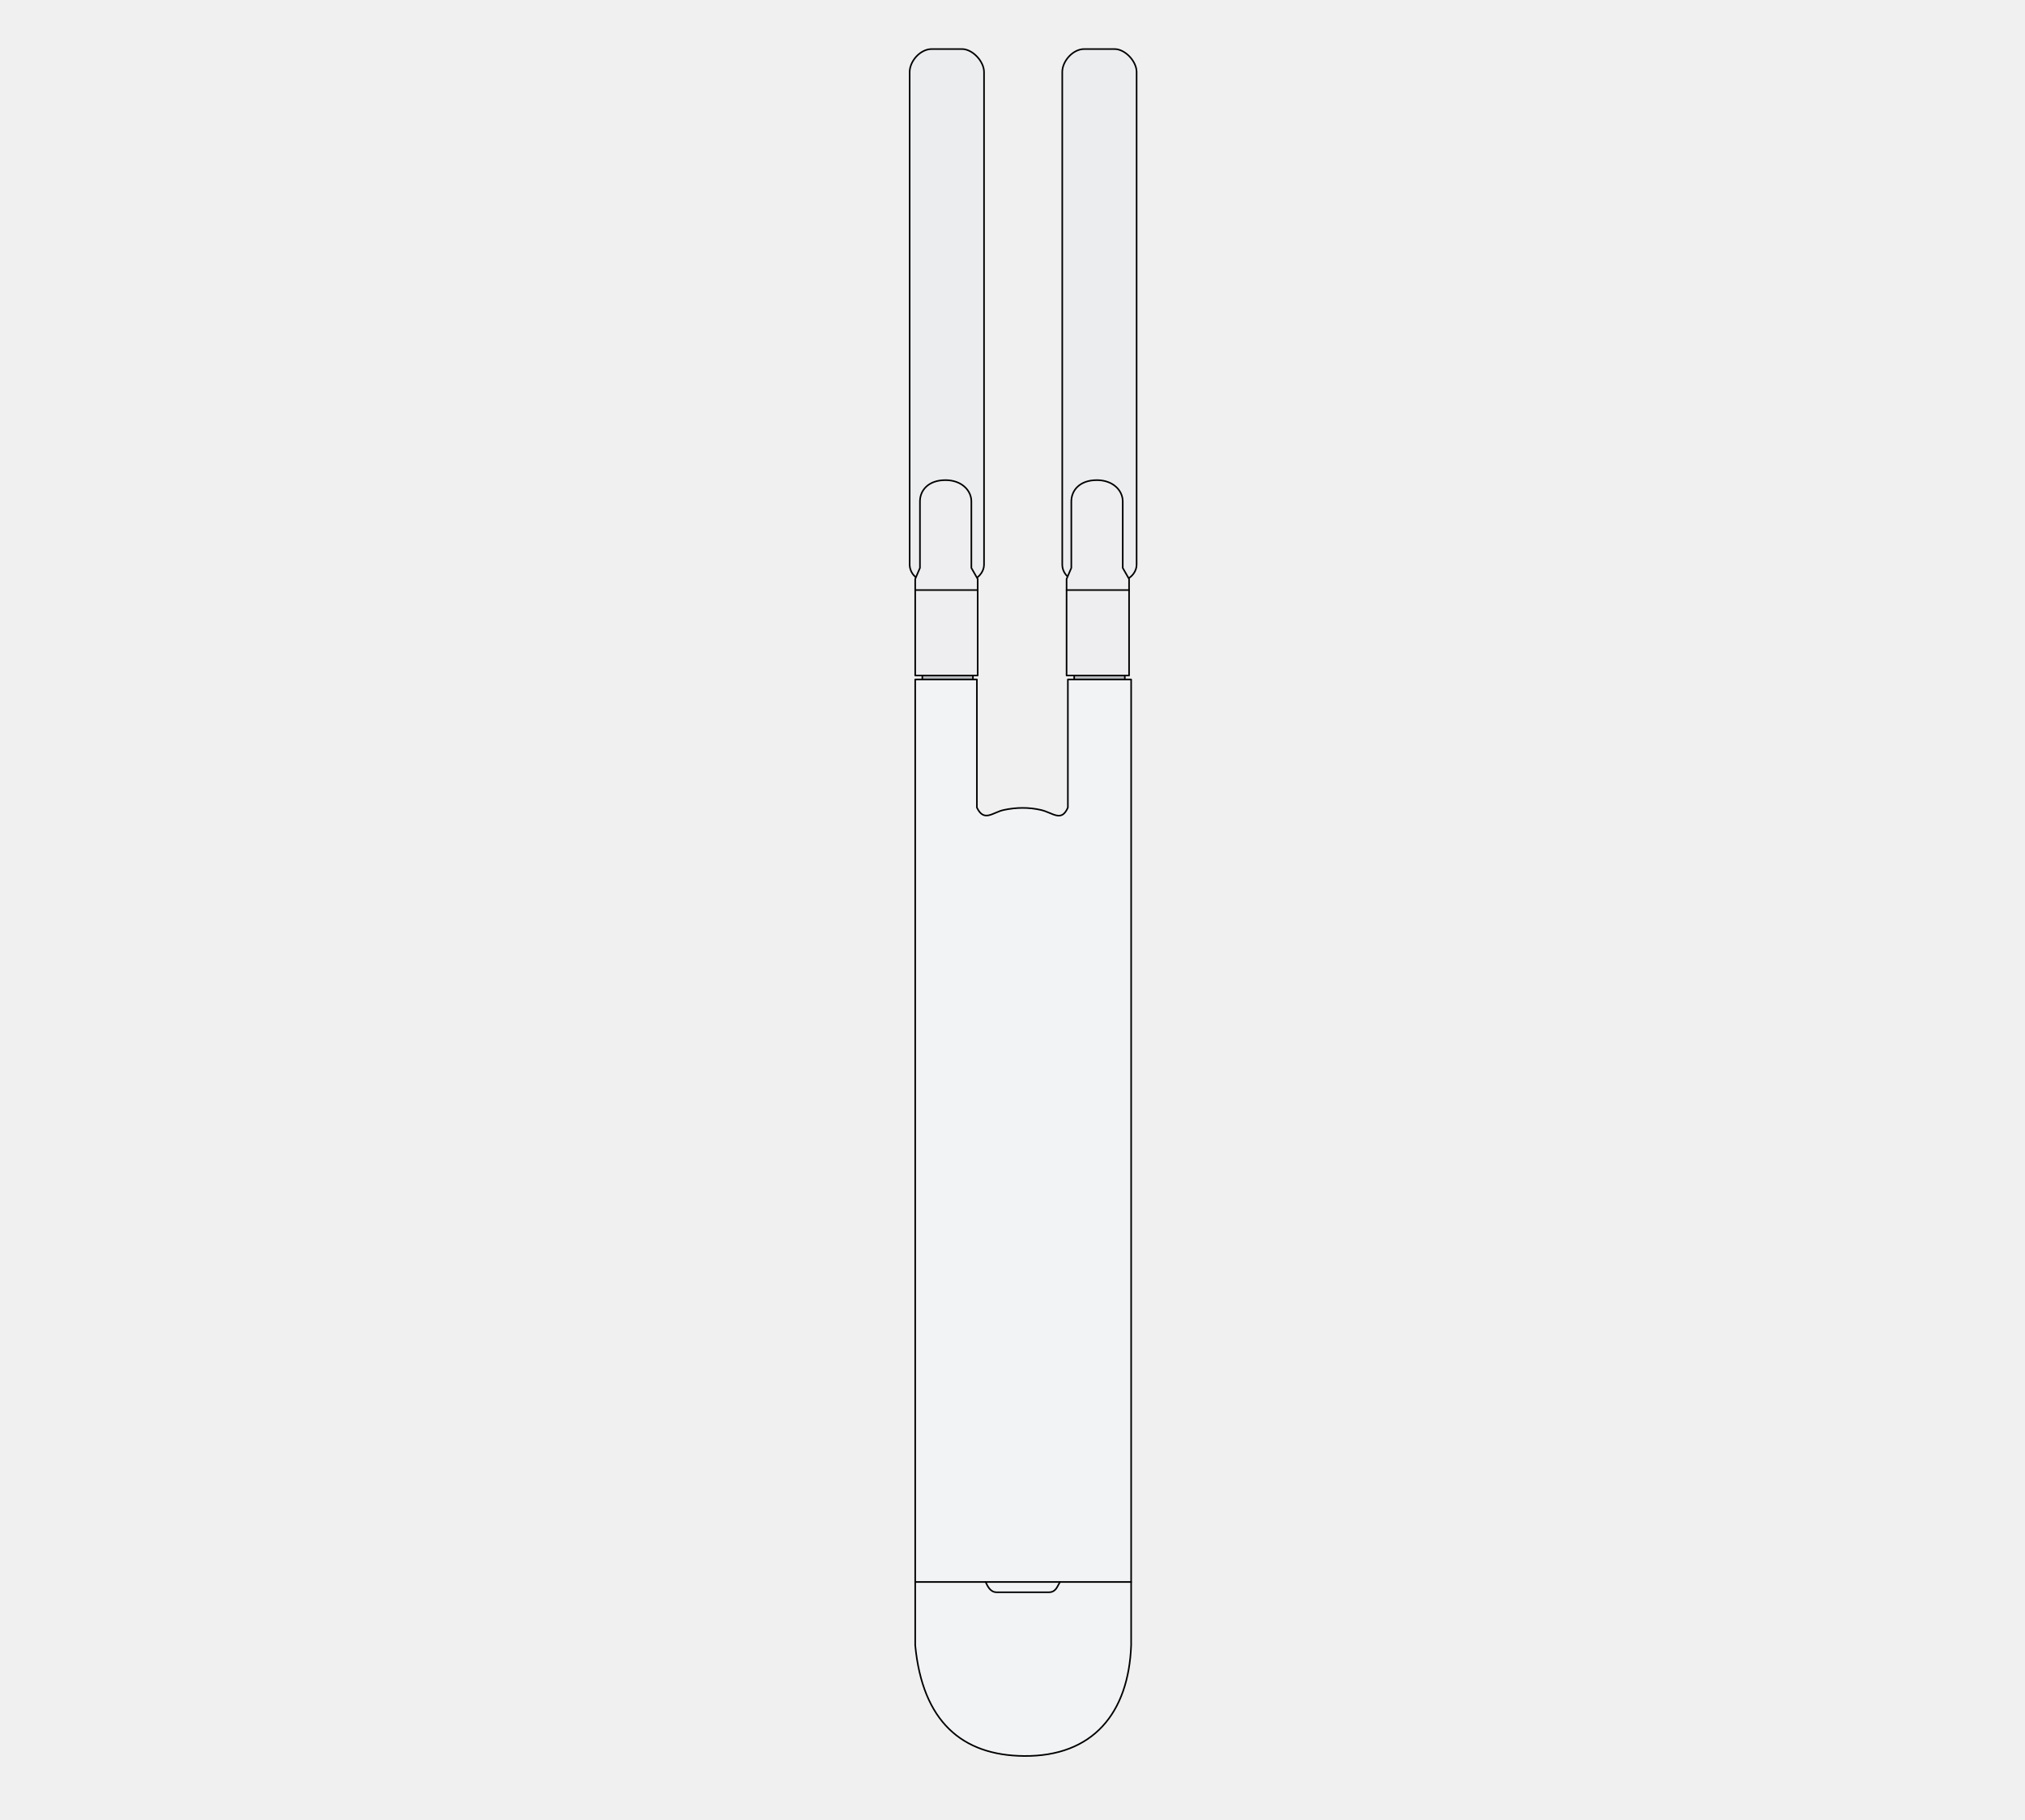
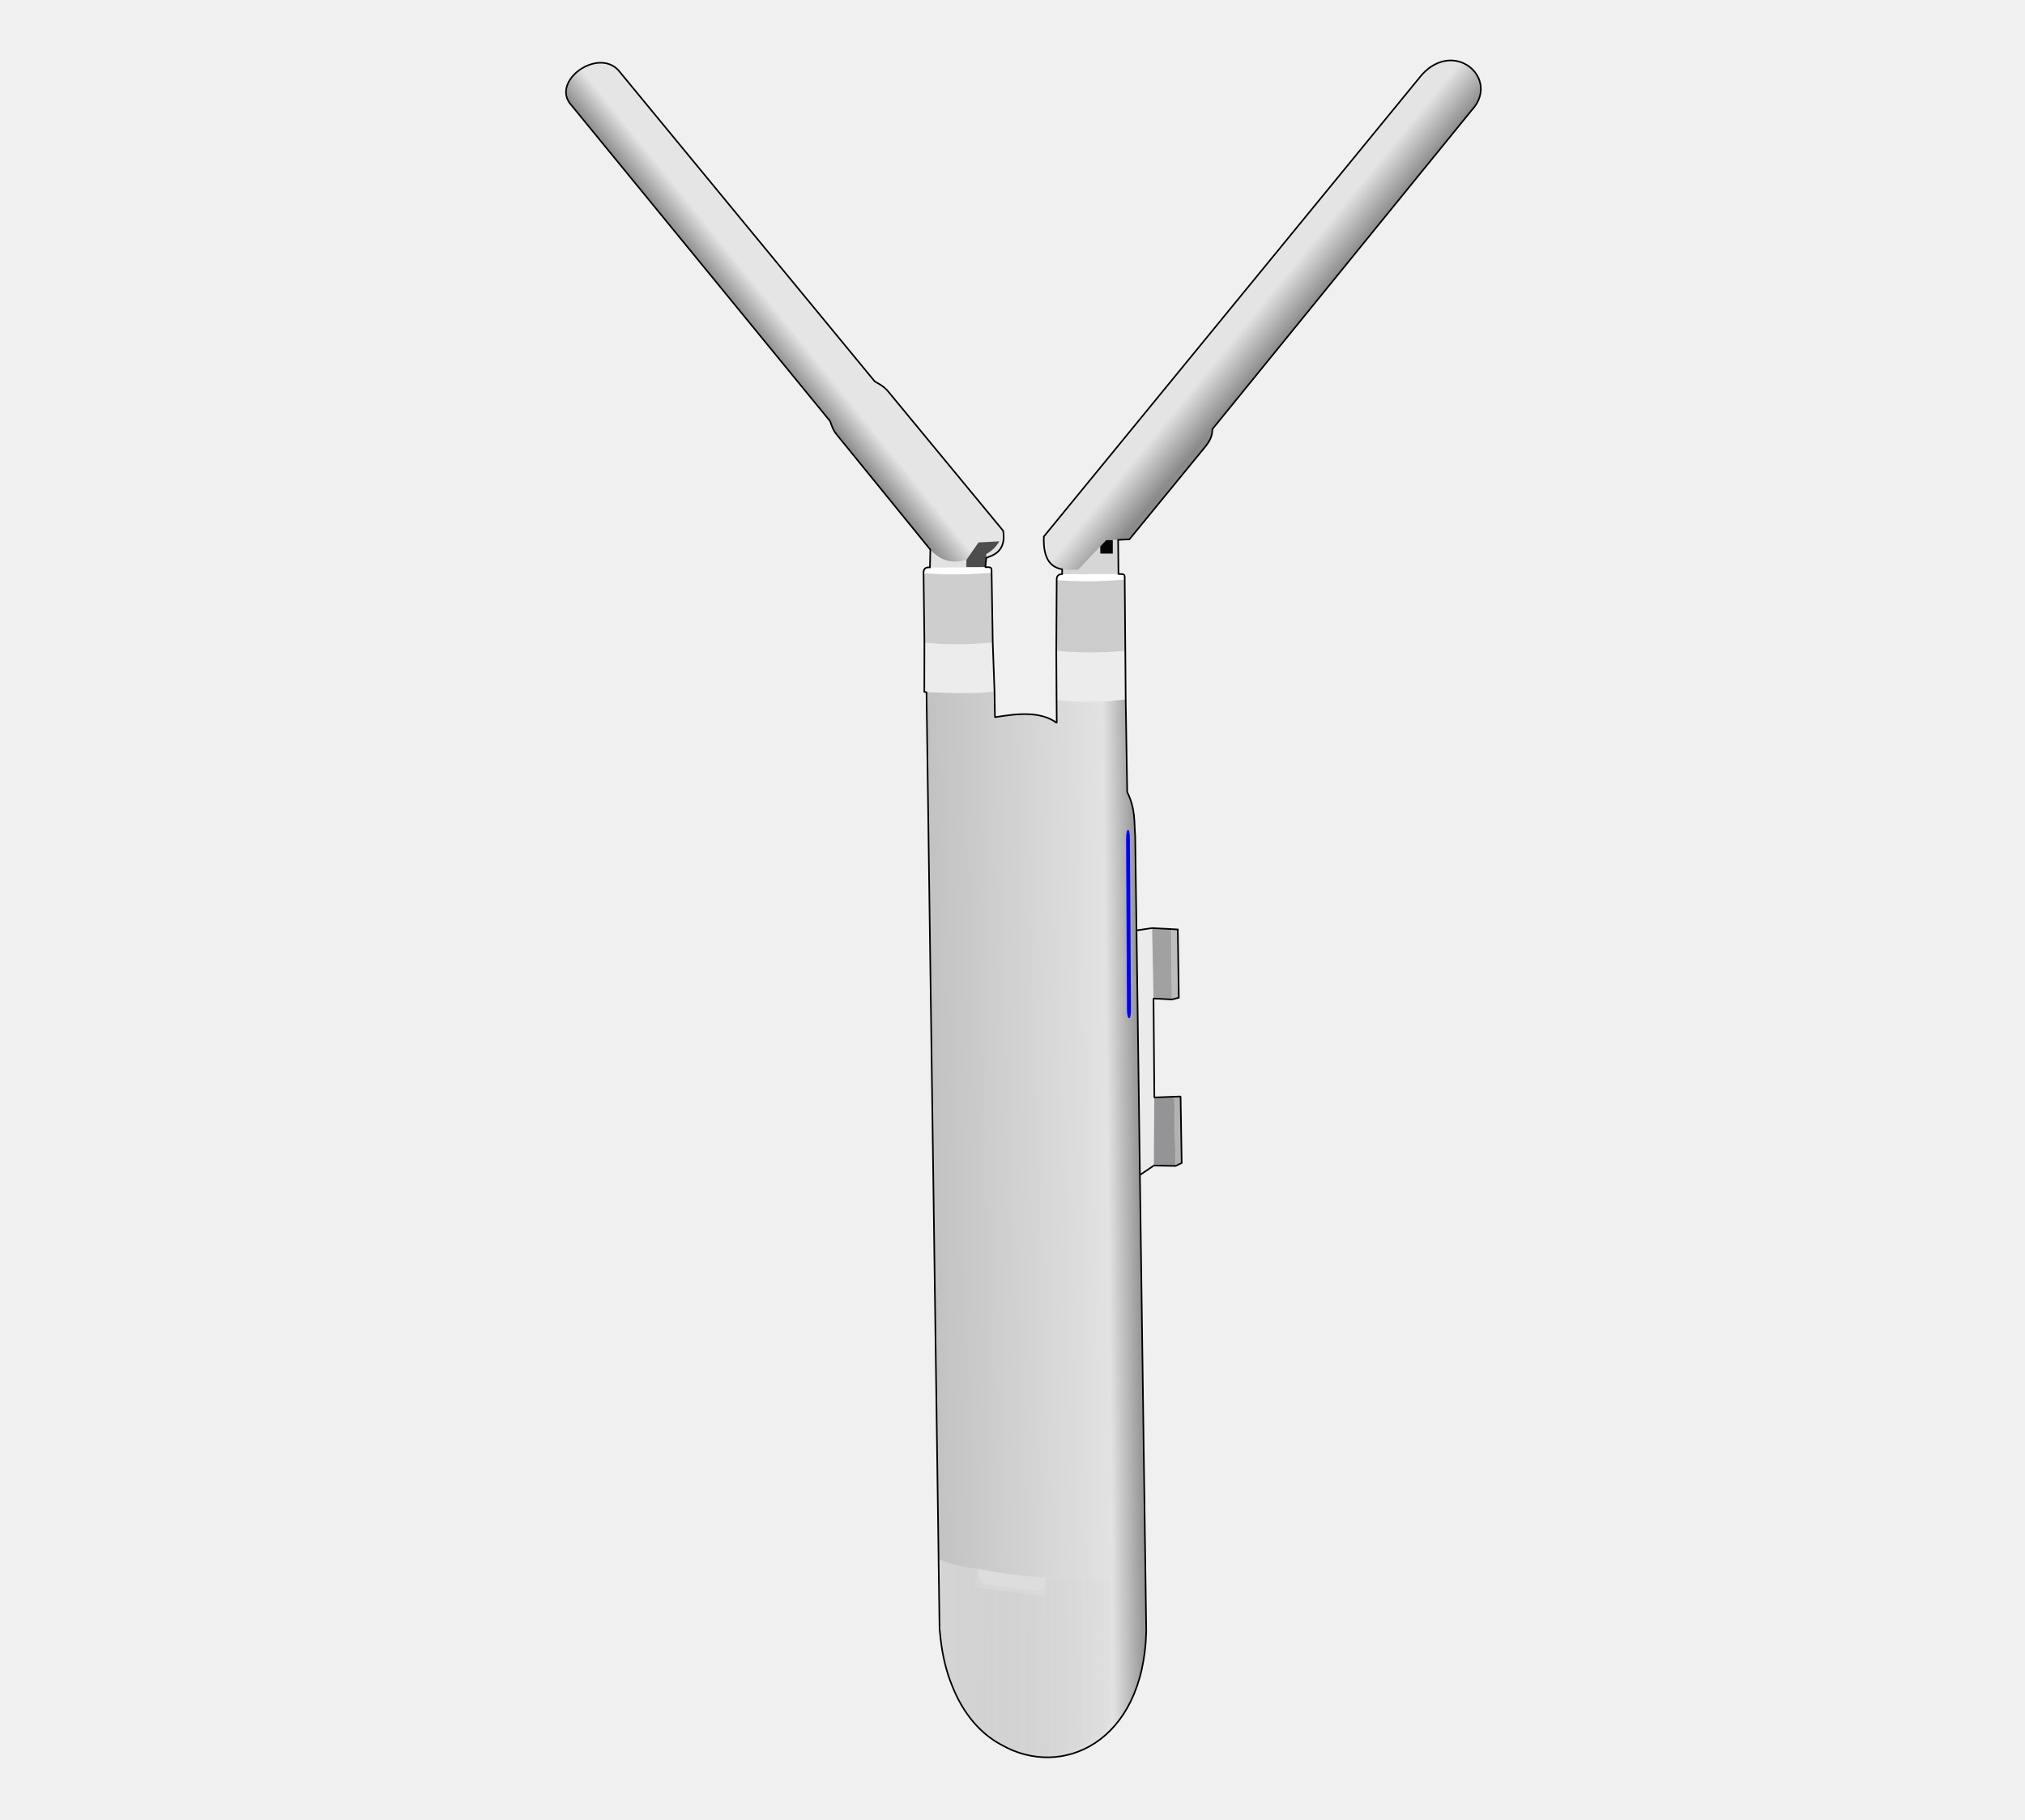
- <svg xmlns="http://www.w3.org/2000/svg" width="100%" height="100%" viewBox="0 0 1280 1150" version="1.1" xml:space="preserve" style="fill-rule:evenodd;clip-rule:evenodd;stroke-linecap:round;stroke-linejoin:round;stroke-miterlimit:1.414;">
-   <g id="Unifi-ap-mesh">
-     <g id="Antenne-Links">
-       <g id="_-Rechteck-" transform="matrix(1.01587,0,0,1,-9.7619,0)">
-         <rect x="583.5" y="424.5" width="31.5" height="8.5" style="fill:rgb(184,187,192);stroke:black;stroke-width:0.99px;" />
-       </g>
-       <path d="M581,366L616,366C619.05,364.726 622,360.999 622,357L622,45.5C622,38.879 614.865,31 608,31L589,31C581.54,31 575,38.803 575,45.5L575,357C575,360.896 577.638,364.887 581,366Z" style="fill:rgb(236,237,239);stroke:black;stroke-width:1px;" />
-       <g>
-         <path d="M578.5,427L618,427L618,366L614,359L614,317C614,309.906 607.73,303.543 597.75,303.5C586.891,303.453 581.5,309.886 581.5,317L581.5,359L578.5,366L578.5,427Z" style="fill:rgb(238,238,240);stroke:black;stroke-width:1px;" />
-         <path d="M578.5,373L618,373" style="fill:none;stroke:black;stroke-width:1px;" />
-       </g>
-     </g>
-     <g id="Antenne-Rechts">
-       <g transform="matrix(1.01587,0,0,1,86.2381,0)">
-         <rect x="583.5" y="424.5" width="31.5" height="8.5" style="fill:rgb(184,187,192);stroke:black;stroke-width:0.99px;" />
-       </g>
-       <g transform="matrix(1,0,0,1,96.4527,0)">
-         <path d="M581,366L616,366C619.05,364.726 622,360.999 622,357L622,45.5C622,38.879 614.865,31 608,31L589,31C581.54,31 575,38.803 575,45.5L575,357C575,360.896 577.638,364.887 581,366Z" style="fill:rgb(236,237,239);stroke:black;stroke-width:1px;" />
-       </g>
-       <g transform="matrix(1,0,0,1,95.6838,0)">
-         <path d="M578.5,427L618,427L618,366L614,359L614,317C614,309.906 607.73,303.543 597.75,303.5C586.891,303.453 581.5,309.886 581.5,317L581.5,359L578.5,366L578.5,427Z" style="fill:rgb(238,238,240);stroke:black;stroke-width:1px;" />
-         <path d="M578.5,373L618,373" style="fill:none;stroke:black;stroke-width:1px;" />
-       </g>
-     </g>
-     <g id="Body">
-       <path d="M578.5,429.5L617.5,429.5L617.5,510.5C622.068,519.917 627.432,513.507 634.5,512C642.36,510.324 650.182,510.205 658,512C665.563,513.737 670.862,519.942 675,510.5L675,429.5L715,429.5L715,1040C713.402,1083 690.751,1110.42 647.214,1110C608.126,1109.62 583.133,1088.24 578.5,1040L578.5,429.5Z" style="fill:rgb(242,243,245);stroke:black;stroke-width:1px;" />
-       <path d="M623,1000C624.273,1002.67 625.919,1006.5 630,1006.5L663,1006.5C667.443,1006.5 668.296,1002.81 670,1000" style="fill:none;stroke:black;stroke-width:1px;" />
-       <path d="M578.5,1000L715,1000" style="fill:none;stroke:black;stroke-width:1px;" />
-     </g>
-   </g>
+ <svg xmlns="http://www.w3.org/2000/svg" xmlns:xlink="http://www.w3.org/1999/xlink" width="100%" height="100%" viewBox="0 0 1280 1150" version="1.1" xml:space="preserve" style="fill-rule:evenodd;clip-rule:evenodd;stroke-linecap:round;stroke-linejoin:round;stroke-miterlimit:1.414;" id="svg37">
+   <defs id="defs41">
+     <linearGradient id="linearGradient11721">
+       <stop style="stop-color:#8b8b8b;stop-opacity:1;" offset="0" id="stop11717" />
+       <stop style="stop-color:#e4e4e4;stop-opacity:1;" offset="0.653" id="stop11725" />
+     </linearGradient>
+     <linearGradient id="linearGradient10507">
+       <stop style="stop-color:#989898;stop-opacity:1;" offset="0.029" id="stop10503" />
+       <stop style="stop-color:#e2e2e2;stop-opacity:1;" offset="0.173" id="stop17693" />
+       <stop style="stop-color:#c2c2c2;stop-opacity:1;" offset="1" id="stop15341" />
+     </linearGradient>
+     <linearGradient id="linearGradient1081">
+       <stop style="stop-color:#8f8f8f;stop-opacity:1;" offset="0" id="stop1077" />
+       <stop style="stop-color:#e5e5e5;stop-opacity:1;" offset="0.5" id="stop4535" />
+     </linearGradient>
+     <linearGradient xlink:href="#linearGradient1081" id="linearGradient1083" x1="422.544" y1="141.064" x2="451.558" y2="117.619" gradientUnits="userSpaceOnUse" gradientTransform="translate(6.532546,8.379802)" />
+     <linearGradient xlink:href="#linearGradient11405" id="linearGradient11407" x1="586.638" y1="1038.442" x2="710.377" y2="1038.442" gradientUnits="userSpaceOnUse" gradientTransform="translate(6.100146,8.919182)" />
+     <linearGradient id="linearGradient11405">
+       <stop style="stop-color:#d5d5d5;stop-opacity:1;" offset="0" id="stop11401" />
+       <stop style="stop-color:#d5d5d5;stop-opacity:0;" offset="1" id="stop11403" />
+     </linearGradient>
+     <linearGradient xlink:href="#linearGradient10507" id="linearGradient5857" gradientUnits="userSpaceOnUse" x1="717.816" y1="775.185" x2="584.215" y2="776.642" gradientTransform="translate(6.100146,8.919182)" />
+     <linearGradient xlink:href="#linearGradient11721" id="linearGradient11723" x1="823.302" y1="184.78" x2="793.066" y2="159.99" gradientUnits="userSpaceOnUse" gradientTransform="translate(6.532546,8.379802)" />
+   </defs>
+   <path style="fill:#ececec;fill-opacity:1;stroke:none;stroke-width:1px;stroke-linecap:butt;stroke-linejoin:miter;stroke-opacity:1" d="m 711.283,411.355 0.24,30.713 c -14.03,7.049 -28.727,5.524 -43.688,0.608 l -0.176,-31.305 c 14.388,-4.152 28.881,-5.466 43.624,-0.016 z" id="path15306" />
+   <path style="fill:#ececec;fill-opacity:1;stroke:none;stroke-width:1px;stroke-linecap:butt;stroke-linejoin:miter;stroke-opacity:1" d="m 584.306,406.317 c 14.018,-2.799 28.445,-2.64 43.191,-0.176 l 1.118,31.088 c -14.838,4.365 -29.626,4.015 -44.375,0.068 z" id="path14586" />
+   <path style="clip-rule:evenodd;fill:#cccccc;fill-opacity:1;fill-rule:evenodd;stroke:none;stroke-width:1px;stroke-linecap:butt;stroke-linejoin:miter;stroke-miterlimit:1.414;stroke-opacity:1" d="m 667.659,411.371 c 13.875,1.183 26.137,1.538 43.624,-0.016 l -0.383,-46.968 c -0.027,-1.515 -1.375,-1.61 -3.931,-1.483 l -35.582,0.103 c -2.287,-0.094 -3.616,0.967 -3.479,3.796 z" id="path8546" />
+   <path style="clip-rule:evenodd;fill:#d6d6d6;fill-opacity:1;fill-rule:evenodd;stroke:none;stroke-width:1px;stroke-linecap:butt;stroke-linejoin:miter;stroke-miterlimit:1.414;stroke-opacity:1" d="m 671.387,363.007 35.582,-0.103 -0.225,-21.618 -7.483,-0.007 -27.981,9.616 z" id="path3744" />
+   <path style="clip-rule:evenodd;fill:#ffffff;fill-opacity:1;fill-rule:evenodd;stroke:none;stroke-width:1px;stroke-linecap:butt;stroke-linejoin:miter;stroke-miterlimit:1.414;stroke-opacity:1" d="m 710.917,366.422 -0.017,-2.036 c -0.027,-1.515 -1.375,-1.61 -3.931,-1.483 l -35.582,0.103 c -2.287,-0.094 -3.616,0.967 -3.479,3.796 17.322,0.888 24.748,0.955 43.009,-0.38 z" id="path3746" />
+   <path style="clip-rule:evenodd;fill:#050505;fill-opacity:1;fill-rule:evenodd;stroke:none;stroke-width:1px;stroke-linecap:butt;stroke-linejoin:miter;stroke-miterlimit:1.414;stroke-opacity:1" d="m 695.455,345.312 0.088,4.613 h 7.847 v -8.646 h -4.129 z" id="path3748" />
+   <path style="fill:#e2e2e2;fill-opacity:1;stroke:none;stroke-width:1px;stroke-linecap:butt;stroke-linejoin:miter;stroke-opacity:1" d="m 588.043,347.432 -0.247,11.406 22.95,0.613 0.132,-5.584 z" id="path20403" />
+   <path style="fill:url(#linearGradient1083);fill-opacity:1;stroke:none;stroke-width:1px;stroke-linecap:butt;stroke-linejoin:miter;stroke-opacity:1" d="M 359.889,64.938 524.644,266.169 c 1.123,2.68 1.507,5.095 4.014,8.273 l 59.385,72.989 c 7.305,7.863 14.985,8.731 22.835,6.435 l 7.647,-10.991 13.155,-0.678 c -1.81,3.475 -4.762,5.938 -8.19,7.978 l -0.084,2.521 c 1.657,-1.136 13.152,-2.569 10.677,-17.178 l -73.404,-88.936 c -1.869,-1.618 -1.561,-2.031 -7.78,-5.486 L 392.236,46.051 c -12.257,-16.996 -42.789,3.603 -32.347,18.887 z" id="path399" />
+   <path style="fill:#4d4d4e;fill-opacity:1;stroke:none;stroke-width:1px;stroke-linecap:butt;stroke-linejoin:miter;stroke-opacity:1" d="m 610.878,353.867 -0.132,5.584 12.071,-0.899 0.589,-5.854 0.084,-2.521 c 3.622,-1.992 6.318,-4.677 8.19,-7.978 l -13.155,0.678 z" id="path19366" />
+   <path style="clip-rule:evenodd;fill:url(#linearGradient5857);fill-opacity:1;fill-rule:evenodd;stroke:none;stroke-width:1px;stroke-linecap:butt;stroke-linejoin:miter;stroke-miterlimit:1.414;stroke-opacity:1" d="m 593.885,1029.651 -8.259,-592.059 c 23.605,0.909 33.199,0.564 42.989,-0.364 l 0.277,16.145 c 14.774,-2.478 29.121,-3.765 39.064,3.593 l -0.12,-14.29 c 14.704,1.134 29.796,1.521 43.688,-0.608 l 0.972,58.554 c 5.444,11.216 4.282,19.185 5.056,28.107 l 6.974,502.486 c -2.689,108.305 -123.666,104.661 -130.64,-1.563 z" id="path351" />
+   <path style="clip-rule:evenodd;fill:#0000ff;fill-opacity:1;fill-rule:evenodd;stroke:none;stroke-width:1px;stroke-linecap:butt;stroke-linejoin:miter;stroke-miterlimit:1.414;stroke-opacity:1" d="m 712.362,638.807 -0.559,-108.276 c 0.005,-7.903 2.442,-7.945 2.416,-0.069 l 0.664,108.366 c 0.006,6.45 -2.363,6.369 -2.521,-0.021 z" id="path418" />
+   <path style="clip-rule:evenodd;fill:#dddddd;fill-opacity:1;fill-rule:evenodd;stroke:none;stroke-width:1px;stroke-linecap:butt;stroke-linejoin:miter;stroke-miterlimit:1.414;stroke-opacity:1" d="m 661.879,997.265 -0.729,11.801 -45.383,-5.972 2.035,-11.492 c 14.644,2.83 29.324,4.975 44.077,5.664 z" id="path9181" />
+   <path style="clip-rule:evenodd;fill:url(#linearGradient11407);fill-opacity:1;fill-rule:evenodd;stroke:none;stroke-width:1px;stroke-linecap:butt;stroke-linejoin:miter;stroke-miterlimit:1.414;stroke-opacity:1" d="m 593.885,1029.651 -0.647,-44.24 c 4.206,1.947 12.993,4.941 24.564,6.191 1.621,0.175 -0.547,9.651 5.773,9.818 0.953,0.025 21.512,3.499 31.349,4.316 7.97,0.662 3.722,-8.747 6.955,-8.471 18.541,1.583 37.426,2.203 52.173,1.023 1.836,-0.147 1.853,42.552 1.853,42.552 3.359,84.1 -112.482,102.038 -122.021,-11.189 z" id="path8145-5" />
+   <path style="fill:url(#linearGradient11723);fill-opacity:1;stroke:none;stroke-width:1px;stroke-linecap:butt;stroke-linejoin:miter;stroke-opacity:1" d="m 713.919,340.89 -7.175,0.396 -7.483,-0.007 -17.751,18.809 c -6.792,-0.143 -22.783,3.558 -21.707,-20.935 L 898.72,47.276 c 20.881,-23.022 49.853,2.744 31.45,22.463 L 766.346,271.255 c 0.008,4.525 -1.815,7.563 -3.91,10.38 z" id="path7473" />
+   <path style="clip-rule:evenodd;fill:#cecece;fill-opacity:1;fill-rule:evenodd;stroke:none;stroke-width:1px;stroke-linecap:butt;stroke-linejoin:miter;stroke-miterlimit:1.414;stroke-opacity:1" d="m 584.306,406.317 c 14.221,1.149 26.055,1.343 43.191,-0.176 l -0.749,-46.106 c -0.027,-1.515 -1.375,-1.61 -3.931,-1.483 l -35.582,0.103 c -2.287,-0.094 -3.616,0.967 -3.479,3.796 z" id="path14511" />
+   <path style="clip-rule:evenodd;fill:#fefefe;fill-opacity:1;fill-rule:evenodd;stroke:none;stroke-width:1px;stroke-linecap:butt;stroke-linejoin:miter;stroke-miterlimit:1.414;stroke-opacity:1" d="m 626.765,362.071 -0.017,-2.036 c -0.027,-1.515 -1.375,-1.61 -3.931,-1.483 l -35.582,0.103 c -2.287,-0.094 -3.616,0.967 -3.479,3.796 17.322,0.888 24.748,0.955 43.009,-0.38 z" id="path14513" />
+   <path style="fill:#ebebeb;fill-opacity:1;stroke:none;stroke-width:1px;stroke-linecap:butt;stroke-linejoin:miter;stroke-opacity:1" d="m 718.376,588.137 9.881,-1.478 0.864,44.518 -10.149,-0.113 z" id="path15350" />
+   <path style="fill:#a1a1a1;fill-opacity:1;stroke:none;stroke-width:1px;stroke-linecap:butt;stroke-linejoin:miter;stroke-opacity:1" d="m 728.257,586.659 12.287,0.659 0.243,44.469 -11.666,-0.61 z" id="path15559" />
+   <path style="fill:#bdbdbd;fill-opacity:1;stroke:none;stroke-width:1px;stroke-linecap:butt;stroke-linejoin:miter;stroke-opacity:1" d="m 740.543,587.317 3.929,0.227 0.624,43.112 -4.309,1.13 z" id="path15561" />
+   <path style="fill:#ebebeb;fill-opacity:1;stroke:none;stroke-width:1px;stroke-linecap:butt;stroke-linejoin:miter;stroke-opacity:1" d="m 720.522,742.751 8.805,-5.963 0.31,-44.723 -0.516,-60.889 -10.149,-0.113 z" id="path15778" />
+   <path style="fill:#949496;fill-opacity:1;stroke:none;stroke-width:1px;stroke-linecap:butt;stroke-linejoin:miter;stroke-opacity:1" d="m 729.327,736.788 13.754,0.234 -0.787,-43.781 -12.668,0.482 z" id="path15849" />
+   <path style="fill:#b2b2b2;fill-opacity:1;stroke:none;stroke-width:1px;stroke-linecap:butt;stroke-linejoin:miter;stroke-opacity:1" d="m 742.294,693.242 3.935,-0.129 0.696,42.028 -3.845,1.883 z" id="path15920" />
+   <path id="path15922" style="fill:none;fill-opacity:1;stroke:#000000;stroke-width:1px;stroke-linecap:butt;stroke-linejoin:miter;stroke-opacity:1" d="m 915.046,38.299 c -5.365,0.514 -11.09,3.221 -16.311,8.977 L 659.817,339.154 c -0.672,15.297 5.313,19.594 11.557,20.701 l 0.027,3.15 c -2.287,-0.094 -3.615,0.968 -3.479,3.797 l -0.25,44.568 0.178,31.305 0.119,14.291 c -9.943,-7.358 -24.291,-6.072 -39.064,-3.594 l -0.275,-16.145 -1.119,-31.088 -0.748,-46.105 c -0.027,-1.515 -1.375,-1.609 -3.932,-1.482 l 0.59,-5.855 c 1.657,-1.136 13.151,-2.568 10.676,-17.178 l -73.404,-88.936 c -1.869,-1.618 -1.561,-2.031 -7.779,-5.486 L 392.251,46.051 c -12.257,-16.996 -42.79,3.603 -32.348,18.887 L 524.659,266.17 c 1.123,2.68 1.506,5.093 4.014,8.271 l 59.385,72.99 -0.242,11.221 -0.566,0.002 c -2.287,-0.094 -3.615,0.968 -3.479,3.797 l 0.551,43.865 -0.066,30.979 c 0.462,0.124 0.923,0.233 1.385,0.35 l 7.643,547.777 c -0.008,0 -0.022,-0.01 -0.029,-0.012 l 0.646,44.24 c 0.154,1.831 0.338,3.625 0.547,5.387 1.221,11.518 3.776,21.778 7.438,30.695 7.088,17.915 17.936,29.926 30.18,36.713 0.005,0 0.01,0.01 0.016,0.01 0.249,0.138 0.501,0.265 0.752,0.398 37.938,21.958 89.956,-1.031 91.709,-71.639 l -4.004,-288.463 -2.971,-214.023 c -0.774,-8.921 0.39,-16.891 -5.055,-28.107 l -0.973,-58.553 -0.24,-30.715 -0.367,-44.932 h 0.002 l -0.018,-2.035 c -0.027,-1.515 -1.375,-1.609 -3.932,-1.482 l -0.225,-21.619 7.174,-0.396 48.518,-59.254 c 2.095,-2.817 3.918,-5.854 3.91,-10.379 L 930.185,69.738 c 13.803,-14.79 0.956,-32.981 -15.139,-31.439 z m -194.51,704.453 8.805,-5.965 13.754,0.236 3.846,-1.883 -0.697,-42.029 -3.936,0.131 -12.668,0.482 0.012,-1.66 -0.516,-60.889 11.666,0.611 4.309,-1.131 -0.623,-43.111 -3.93,-0.229 -12.287,-0.658 -9.879,1.479 0.596,42.926 z" />
</svg>
